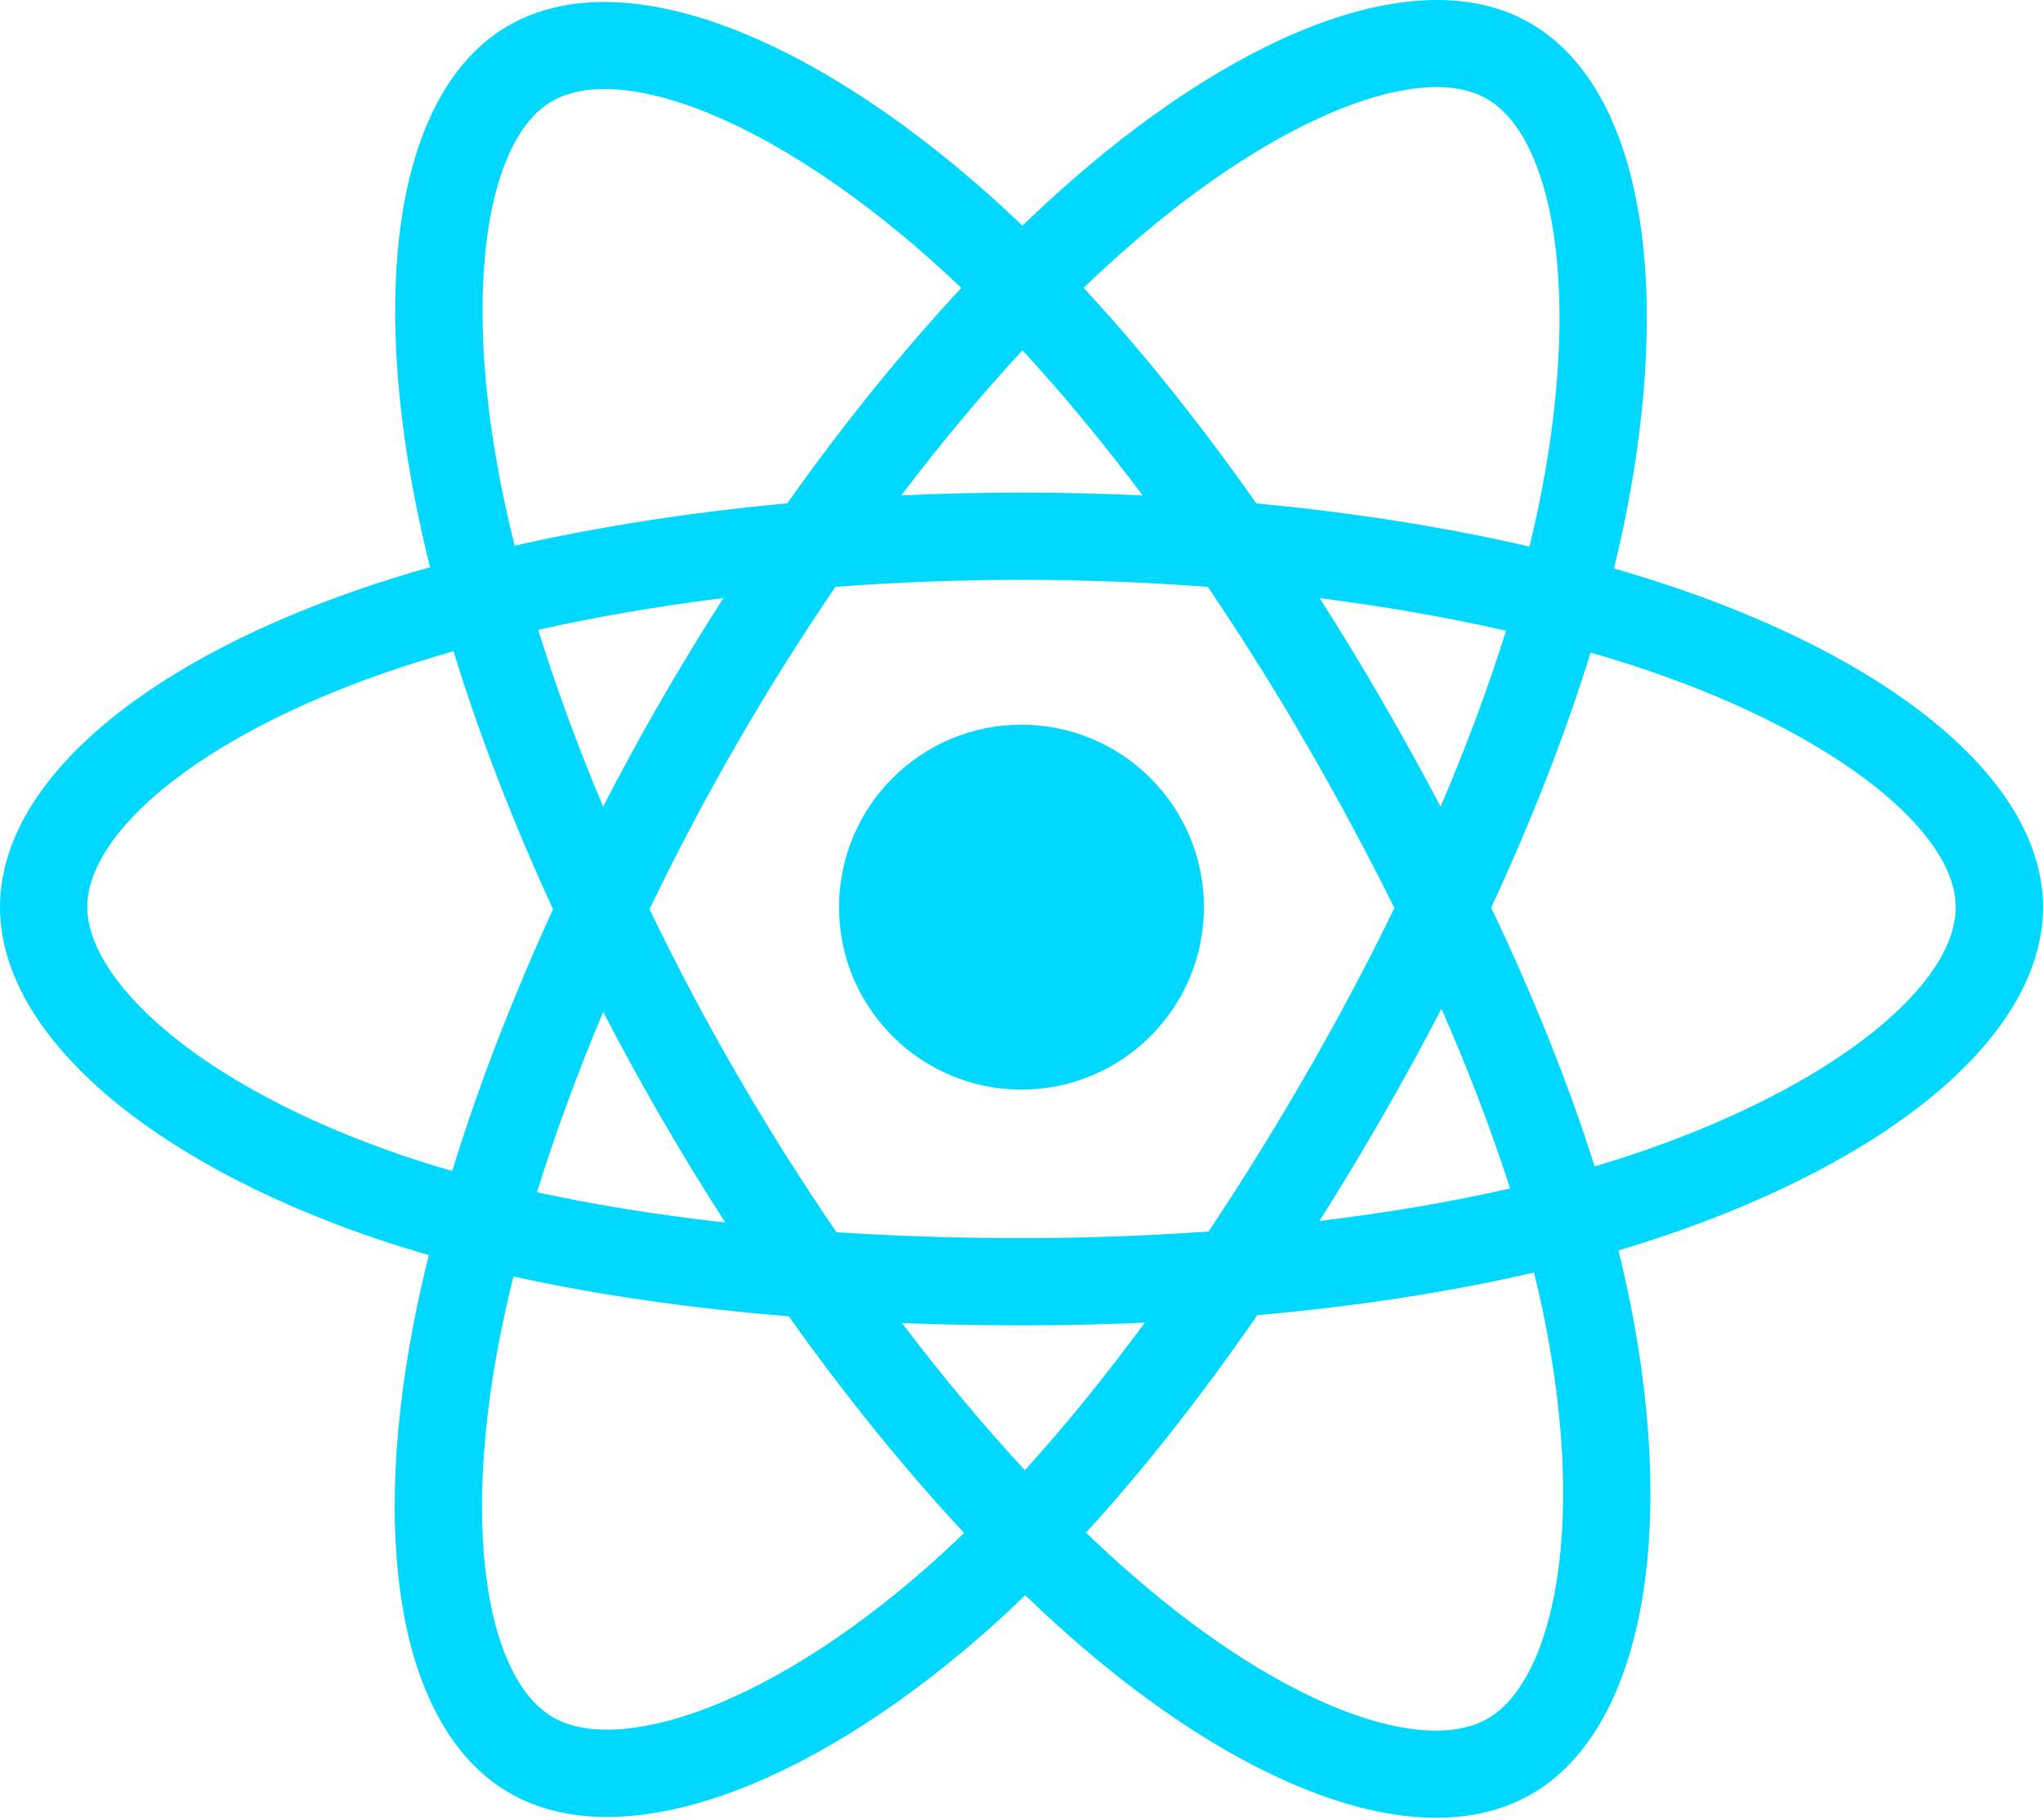
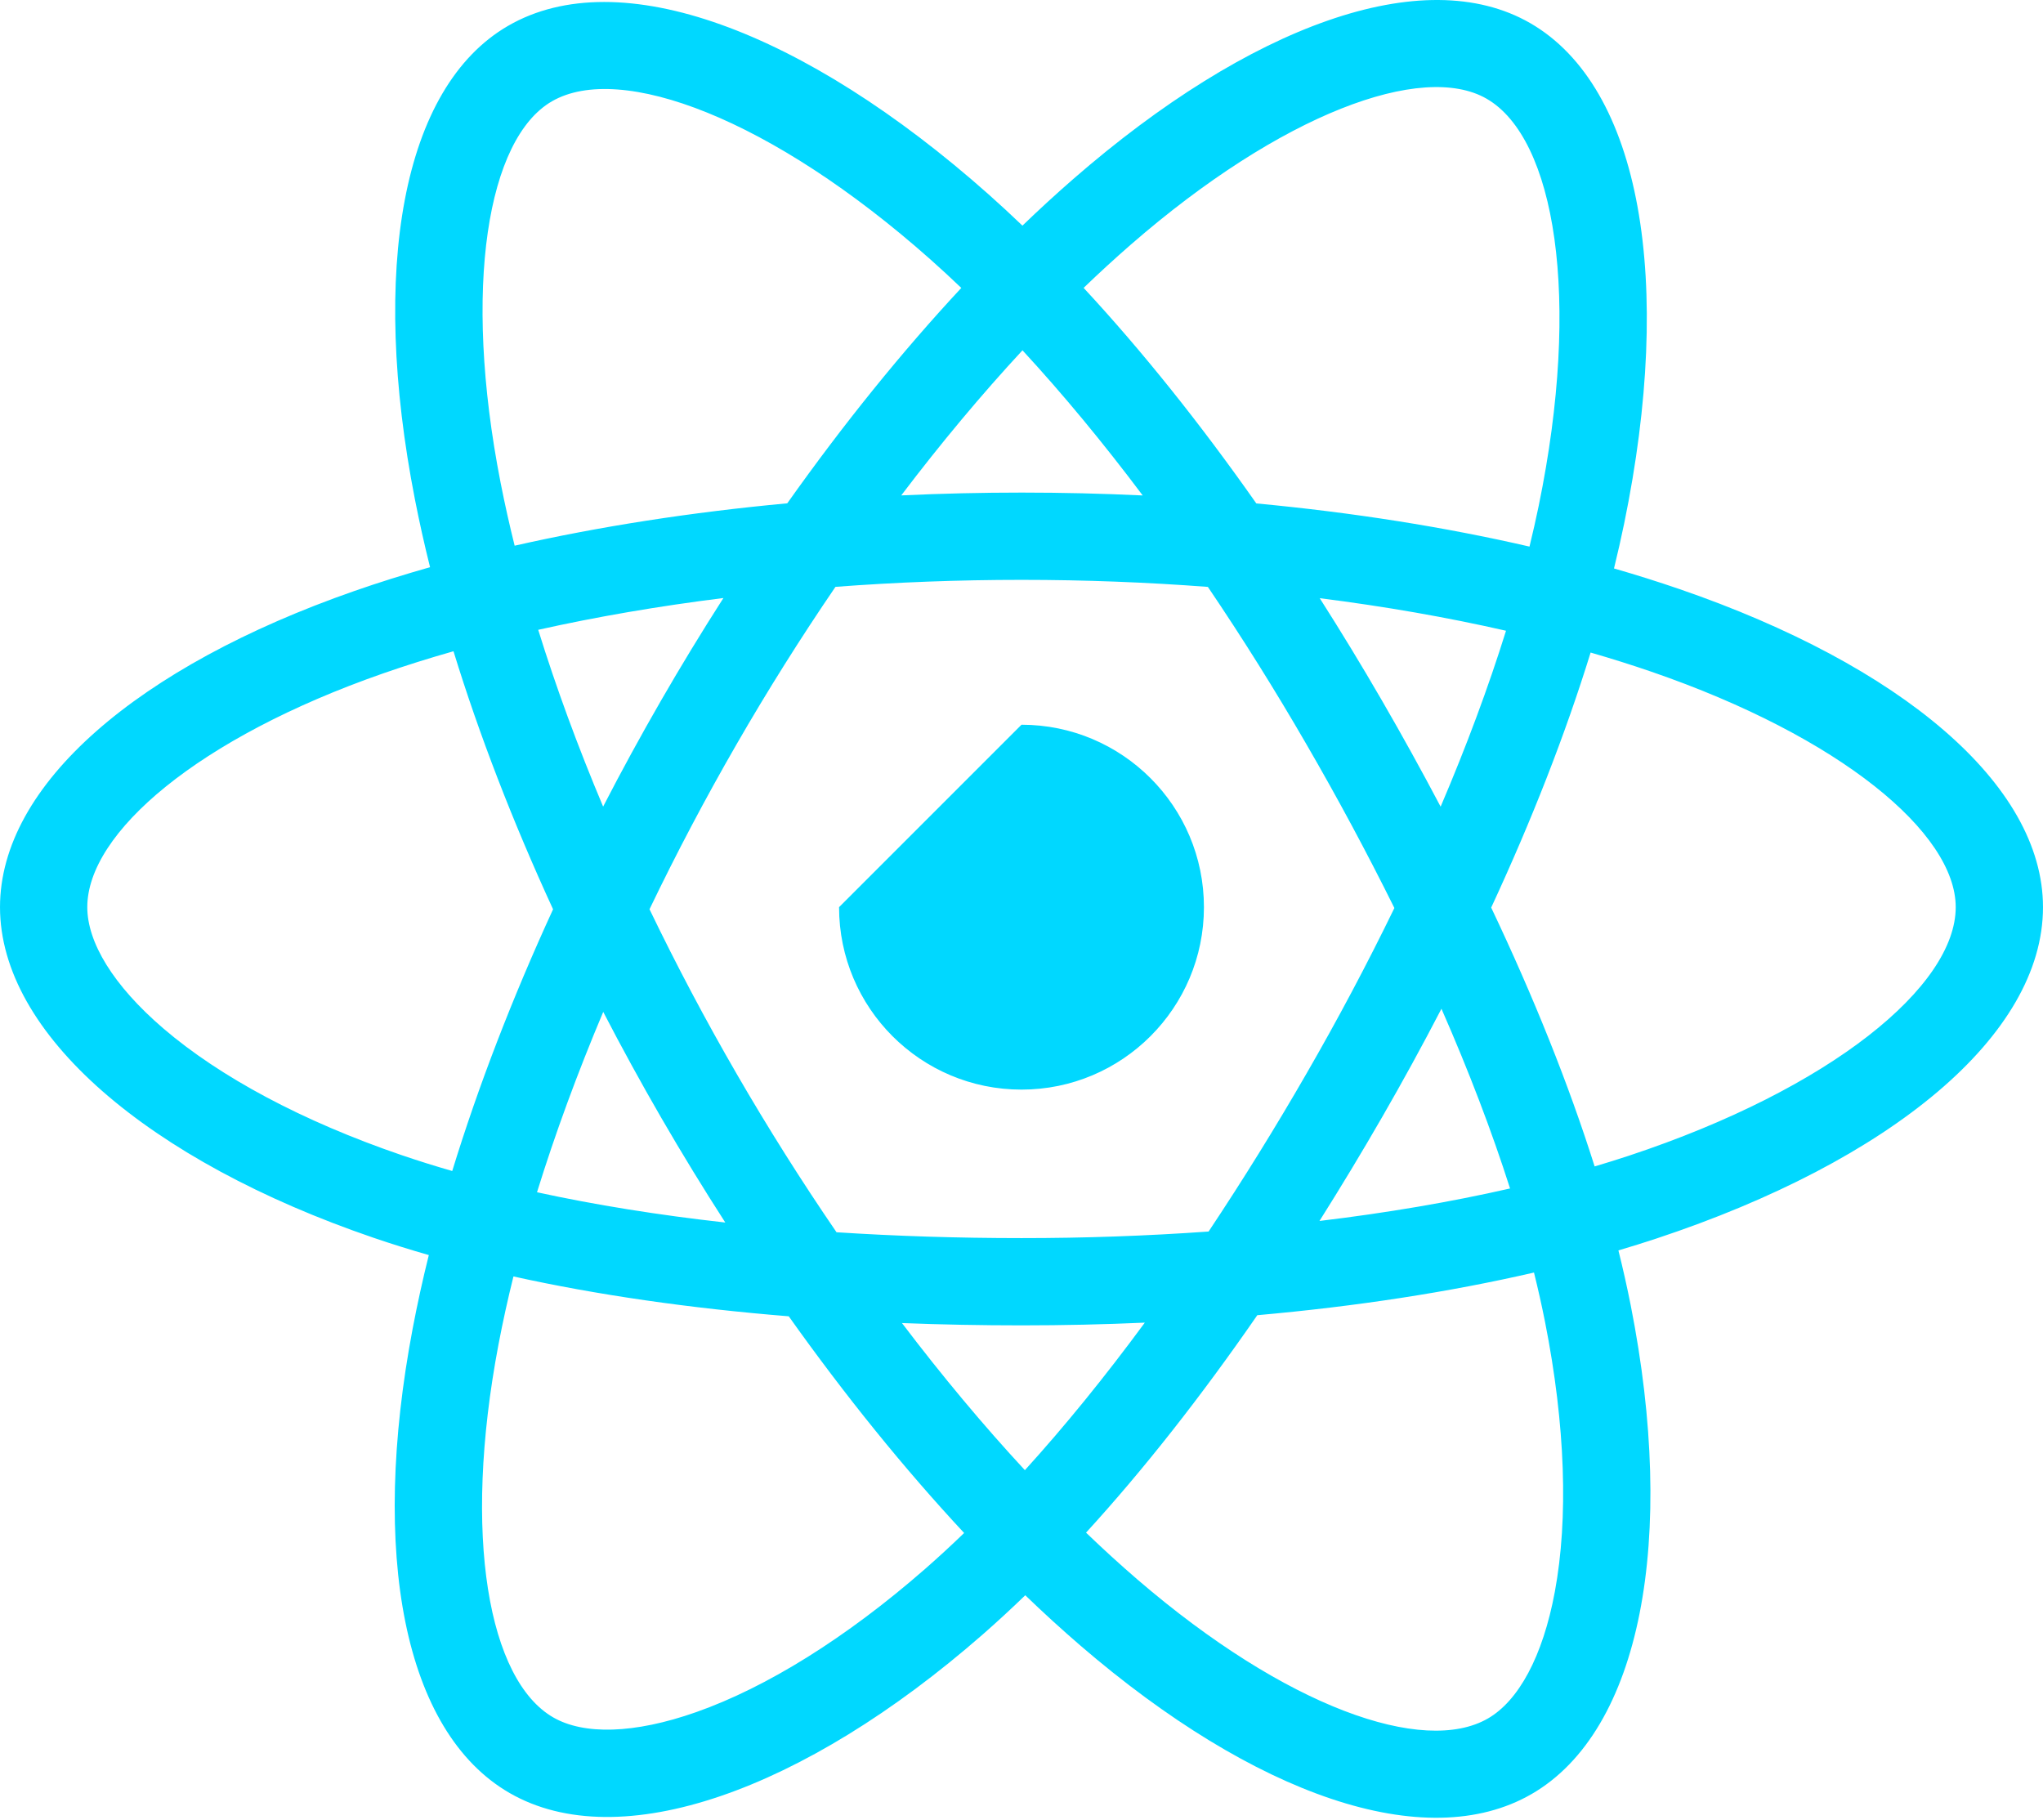
<svg xmlns="http://www.w3.org/2000/svg" aria-hidden="true" role="img" class="iconify iconify--logos" width="35.93" height="32" preserveAspectRatio="xMidYMid meet" viewBox="0 0 256 228">
-   <path fill="#00D8FF" d="M210.483 73.824a171.49 171.49 0 0 0-8.24-2.597c.465-1.9.893-3.777 1.273-5.621c6.238-30.281 2.16-54.676-11.769-62.708c-13.355-7.7-35.196.329-57.254 19.526a171.23 171.23 0 0 0-6.375 5.848a155.866 155.866 0 0 0-4.241-3.917C100.759 3.829 77.587-4.822 63.673 3.233C50.33 10.957 46.379 33.89 51.995 62.588a170.974 170.974 0 0 0 1.892 8.48c-3.28.932-6.445 1.924-9.474 2.98C17.309 83.498 0 98.307 0 113.668c0 15.865 18.582 31.778 46.812 41.427a145.52 145.52 0 0 0 6.921 2.165a167.467 167.467 0 0 0-2.01 9.138c-5.354 28.2-1.173 50.591 12.134 58.266c13.744 7.926 36.812-.22 59.273-19.855a145.567 145.567 0 0 0 5.342-4.923a168.064 168.064 0 0 0 6.92 6.314c21.758 18.722 43.246 26.282 56.54 18.586c13.731-7.949 18.194-32.003 12.4-61.268a145.016 145.016 0 0 0-1.535-6.842c1.62-.48 3.21-.974 4.76-1.488c29.348-9.723 48.443-25.443 48.443-41.52c0-15.417-17.868-30.326-45.517-39.844Zm-6.365 70.984c-1.4.463-2.836.91-4.3 1.345c-3.24-10.257-7.612-21.163-12.963-32.432c5.106-11 9.31-21.767 12.459-31.957c2.619.758 5.16 1.557 7.61 2.4c23.69 8.156 38.14 20.213 38.14 29.504c0 9.896-15.606 22.743-40.946 31.14Zm-10.514 20.834c2.562 12.94 2.927 24.64 1.23 33.787c-1.524 8.219-4.59 13.698-8.382 15.893c-8.067 4.67-25.32-1.4-43.927-17.412a156.726 156.726 0 0 1-6.437-5.87c7.214-7.889 14.423-17.06 21.459-27.246c12.376-1.098 24.068-2.894 34.671-5.345a134.17 134.17 0 0 1 1.386 6.193ZM87.276 214.515c-7.882 2.783-14.16 2.863-17.955.675c-8.075-4.657-11.432-22.636-6.853-46.752a156.923 156.923 0 0 1 1.869-8.499c10.486 2.32 22.093 3.988 34.498 4.994c7.084 9.967 14.501 19.128 21.976 27.15a134.668 134.668 0 0 1-4.877 4.492c-9.933 8.682-19.886 14.842-28.658 17.94ZM50.35 144.747c-12.483-4.267-22.792-9.812-29.858-15.863c-6.35-5.437-9.555-10.836-9.555-15.216c0-9.322 13.897-21.212 37.076-29.293c2.813-.98 5.757-1.905 8.812-2.773c3.204 10.42 7.406 21.315 12.477 32.332c-5.137 11.18-9.399 22.249-12.634 32.792a134.718 134.718 0 0 1-6.318-1.979Zm12.378-84.26c-4.811-24.587-1.616-43.134 6.425-47.789c8.564-4.958 27.502 2.111 47.463 19.835a144.318 144.318 0 0 1 3.841 3.545c-7.438 7.987-14.787 17.08-21.808 26.988c-12.04 1.116-23.565 2.908-34.161 5.309a160.342 160.342 0 0 1-1.76-7.887Zm110.427 27.268a347.8 347.8 0 0 0-7.785-12.803c8.168 1.033 15.994 2.404 23.343 4.08c-2.206 7.072-4.956 14.465-8.193 22.045a381.151 381.151 0 0 0-7.365-13.322Zm-45.032-43.861c5.044 5.465 10.096 11.566 15.065 18.186a322.04 322.04 0 0 0-30.257-.006c4.974-6.559 10.069-12.652 15.192-18.18ZM82.802 87.83a323.167 323.167 0 0 0-7.227 13.238c-3.184-7.553-5.909-14.98-8.134-22.152c7.304-1.634 15.093-2.97 23.209-3.984a321.524 321.524 0 0 0-7.848 12.897Zm8.081 65.352c-8.385-.936-16.291-2.203-23.593-3.793c2.26-7.3 5.045-14.885 8.298-22.6a321.187 321.187 0 0 0 7.257 13.246c2.594 4.48 5.28 8.868 8.038 13.147Zm37.542 31.03c-5.184-5.592-10.354-11.779-15.403-18.433c4.902.192 9.899.29 14.978.29c5.218 0 10.376-.117 15.453-.343c-4.985 6.774-10.018 12.97-15.028 18.486Zm52.198-57.817c3.422 7.8 6.306 15.345 8.596 22.52c-7.422 1.694-15.436 3.058-23.88 4.071a382.417 382.417 0 0 0 7.859-13.026a347.403 347.403 0 0 0 7.425-13.565Zm-16.898 8.101a358.557 358.557 0 0 1-12.281 19.815a329.4 329.4 0 0 1-23.444.823c-7.967 0-15.716-.248-23.178-.732a310.202 310.202 0 0 1-12.513-19.846h.001a307.41 307.41 0 0 1-10.923-20.627a310.278 310.278 0 0 1 10.89-20.637l-.001.001a307.318 307.318 0 0 1 12.413-19.761c7.613-.576 15.42-.876 23.31-.876H128c7.926 0 15.743.303 23.354.883a329.357 329.357 0 0 1 12.335 19.695a358.489 358.489 0 0 1 11.036 20.54a329.472 329.472 0 0 1-11 20.722Zm22.56-122.124c8.572 4.944 11.906 24.881 6.52 51.026c-.344 1.668-.73 3.367-1.15 5.09c-10.622-2.452-22.155-4.275-34.23-5.408c-7.034-10.017-14.323-19.124-21.64-27.008a160.789 160.789 0 0 1 5.888-5.4c18.9-16.447 36.564-22.941 44.612-18.3ZM128 90.808c12.625 0 22.86 10.235 22.86 22.86s-10.235 22.86-22.86 22.86s-22.86-10.235-22.86-22.86s10.235-22.86 22.86-22.86Z" />
+   <path fill="#00D8FF" d="M210.483 73.824a171.49 171.49 0 0 0-8.24-2.597c.465-1.9.893-3.777 1.273-5.621c6.238-30.281 2.16-54.676-11.769-62.708c-13.355-7.7-35.196.329-57.254 19.526a171.23 171.23 0 0 0-6.375 5.848a155.866 155.866 0 0 0-4.241-3.917C100.759 3.829 77.587-4.822 63.673 3.233C50.33 10.957 46.379 33.89 51.995 62.588a170.974 170.974 0 0 0 1.892 8.48c-3.28.932-6.445 1.924-9.474 2.98C17.309 83.498 0 98.307 0 113.668c0 15.865 18.582 31.778 46.812 41.427a145.52 145.52 0 0 0 6.921 2.165a167.467 167.467 0 0 0-2.01 9.138c-5.354 28.2-1.173 50.591 12.134 58.266c13.744 7.926 36.812-.22 59.273-19.855a145.567 145.567 0 0 0 5.342-4.923a168.064 168.064 0 0 0 6.92 6.314c21.758 18.722 43.246 26.282 56.54 18.586c13.731-7.949 18.194-32.003 12.4-61.268a145.016 145.016 0 0 0-1.535-6.842c1.62-.48 3.21-.974 4.76-1.488c29.348-9.723 48.443-25.443 48.443-41.52c0-15.417-17.868-30.326-45.517-39.844Zm-6.365 70.984c-1.4.463-2.836.91-4.3 1.345c-3.24-10.257-7.612-21.163-12.963-32.432c5.106-11 9.31-21.767 12.459-31.957c2.619.758 5.16 1.557 7.61 2.4c23.69 8.156 38.14 20.213 38.14 29.504c0 9.896-15.606 22.743-40.946 31.14Zm-10.514 20.834c2.562 12.94 2.927 24.64 1.23 33.787c-1.524 8.219-4.59 13.698-8.382 15.893c-8.067 4.67-25.32-1.4-43.927-17.412a156.726 156.726 0 0 1-6.437-5.87c7.214-7.889 14.423-17.06 21.459-27.246c12.376-1.098 24.068-2.894 34.671-5.345a134.17 134.17 0 0 1 1.386 6.193ZM87.276 214.515c-7.882 2.783-14.16 2.863-17.955.675c-8.075-4.657-11.432-22.636-6.853-46.752a156.923 156.923 0 0 1 1.869-8.499c10.486 2.32 22.093 3.988 34.498 4.994c7.084 9.967 14.501 19.128 21.976 27.15a134.668 134.668 0 0 1-4.877 4.492c-9.933 8.682-19.886 14.842-28.658 17.94ZM50.35 144.747c-12.483-4.267-22.792-9.812-29.858-15.863c-6.35-5.437-9.555-10.836-9.555-15.216c0-9.322 13.897-21.212 37.076-29.293c2.813-.98 5.757-1.905 8.812-2.773c3.204 10.42 7.406 21.315 12.477 32.332c-5.137 11.18-9.399 22.249-12.634 32.792a134.718 134.718 0 0 1-6.318-1.979Zm12.378-84.26c-4.811-24.587-1.616-43.134 6.425-47.789c8.564-4.958 27.502 2.111 47.463 19.835a144.318 144.318 0 0 1 3.841 3.545c-7.438 7.987-14.787 17.08-21.808 26.988c-12.04 1.116-23.565 2.908-34.161 5.309a160.342 160.342 0 0 1-1.76-7.887Zm110.427 27.268a347.8 347.8 0 0 0-7.785-12.803c8.168 1.033 15.994 2.404 23.343 4.08c-2.206 7.072-4.956 14.465-8.193 22.045a381.151 381.151 0 0 0-7.365-13.322Zm-45.032-43.861c5.044 5.465 10.096 11.566 15.065 18.186a322.04 322.04 0 0 0-30.257-.006c4.974-6.559 10.069-12.652 15.192-18.18ZM82.802 87.83a323.167 323.167 0 0 0-7.227 13.238c-3.184-7.553-5.909-14.98-8.134-22.152c7.304-1.634 15.093-2.97 23.209-3.984a321.524 321.524 0 0 0-7.848 12.897Zm8.081 65.352c-8.385-.936-16.291-2.203-23.593-3.793c2.26-7.3 5.045-14.885 8.298-22.6a321.187 321.187 0 0 0 7.257 13.246c2.594 4.48 5.28 8.868 8.038 13.147Zm37.542 31.03c-5.184-5.592-10.354-11.779-15.403-18.433c4.902.192 9.899.29 14.978.29c5.218 0 10.376-.117 15.453-.343c-4.985 6.774-10.018 12.97-15.028 18.486Zm52.198-57.817c3.422 7.8 6.306 15.345 8.596 22.52c-7.422 1.694-15.436 3.058-23.88 4.071a382.417 382.417 0 0 0 7.859-13.026a347.403 347.403 0 0 0 7.425-13.565Zm-16.898 8.101a358.557 358.557 0 0 1-12.281 19.815a329.4 329.4 0 0 1-23.444.823c-7.967 0-15.716-.248-23.178-.732a310.202 310.202 0 0 1-12.513-19.846h.001a307.41 307.41 0 0 1-10.923-20.627a310.278 310.278 0 0 1 10.89-20.637l-.001.001a307.318 307.318 0 0 1 12.413-19.761c7.613-.576 15.42-.876 23.31-.876H128c7.926 0 15.743.303 23.354.883a329.357 329.357 0 0 1 12.335 19.695a358.489 358.489 0 0 1 11.036 20.54a329.472 329.472 0 0 1-11 20.722Zm22.56-122.124c8.572 4.944 11.906 24.881 6.52 51.026c-.344 1.668-.73 3.367-1.15 5.09c-10.622-2.452-22.155-4.275-34.23-5.408c-7.034-10.017-14.323-19.124-21.64-27.008a160.789 160.789 0 0 1 5.888-5.4c18.9-16.447 36.564-22.941 44.612-18.3ZM128 90.808c12.625 0 22.86 10.235 22.86 22.86s-10.235 22.86-22.86 22.86s-22.86-10.235-22.86-22.86backgroundColour0.235-22.86 22.86-22.86Z" />
</svg>
